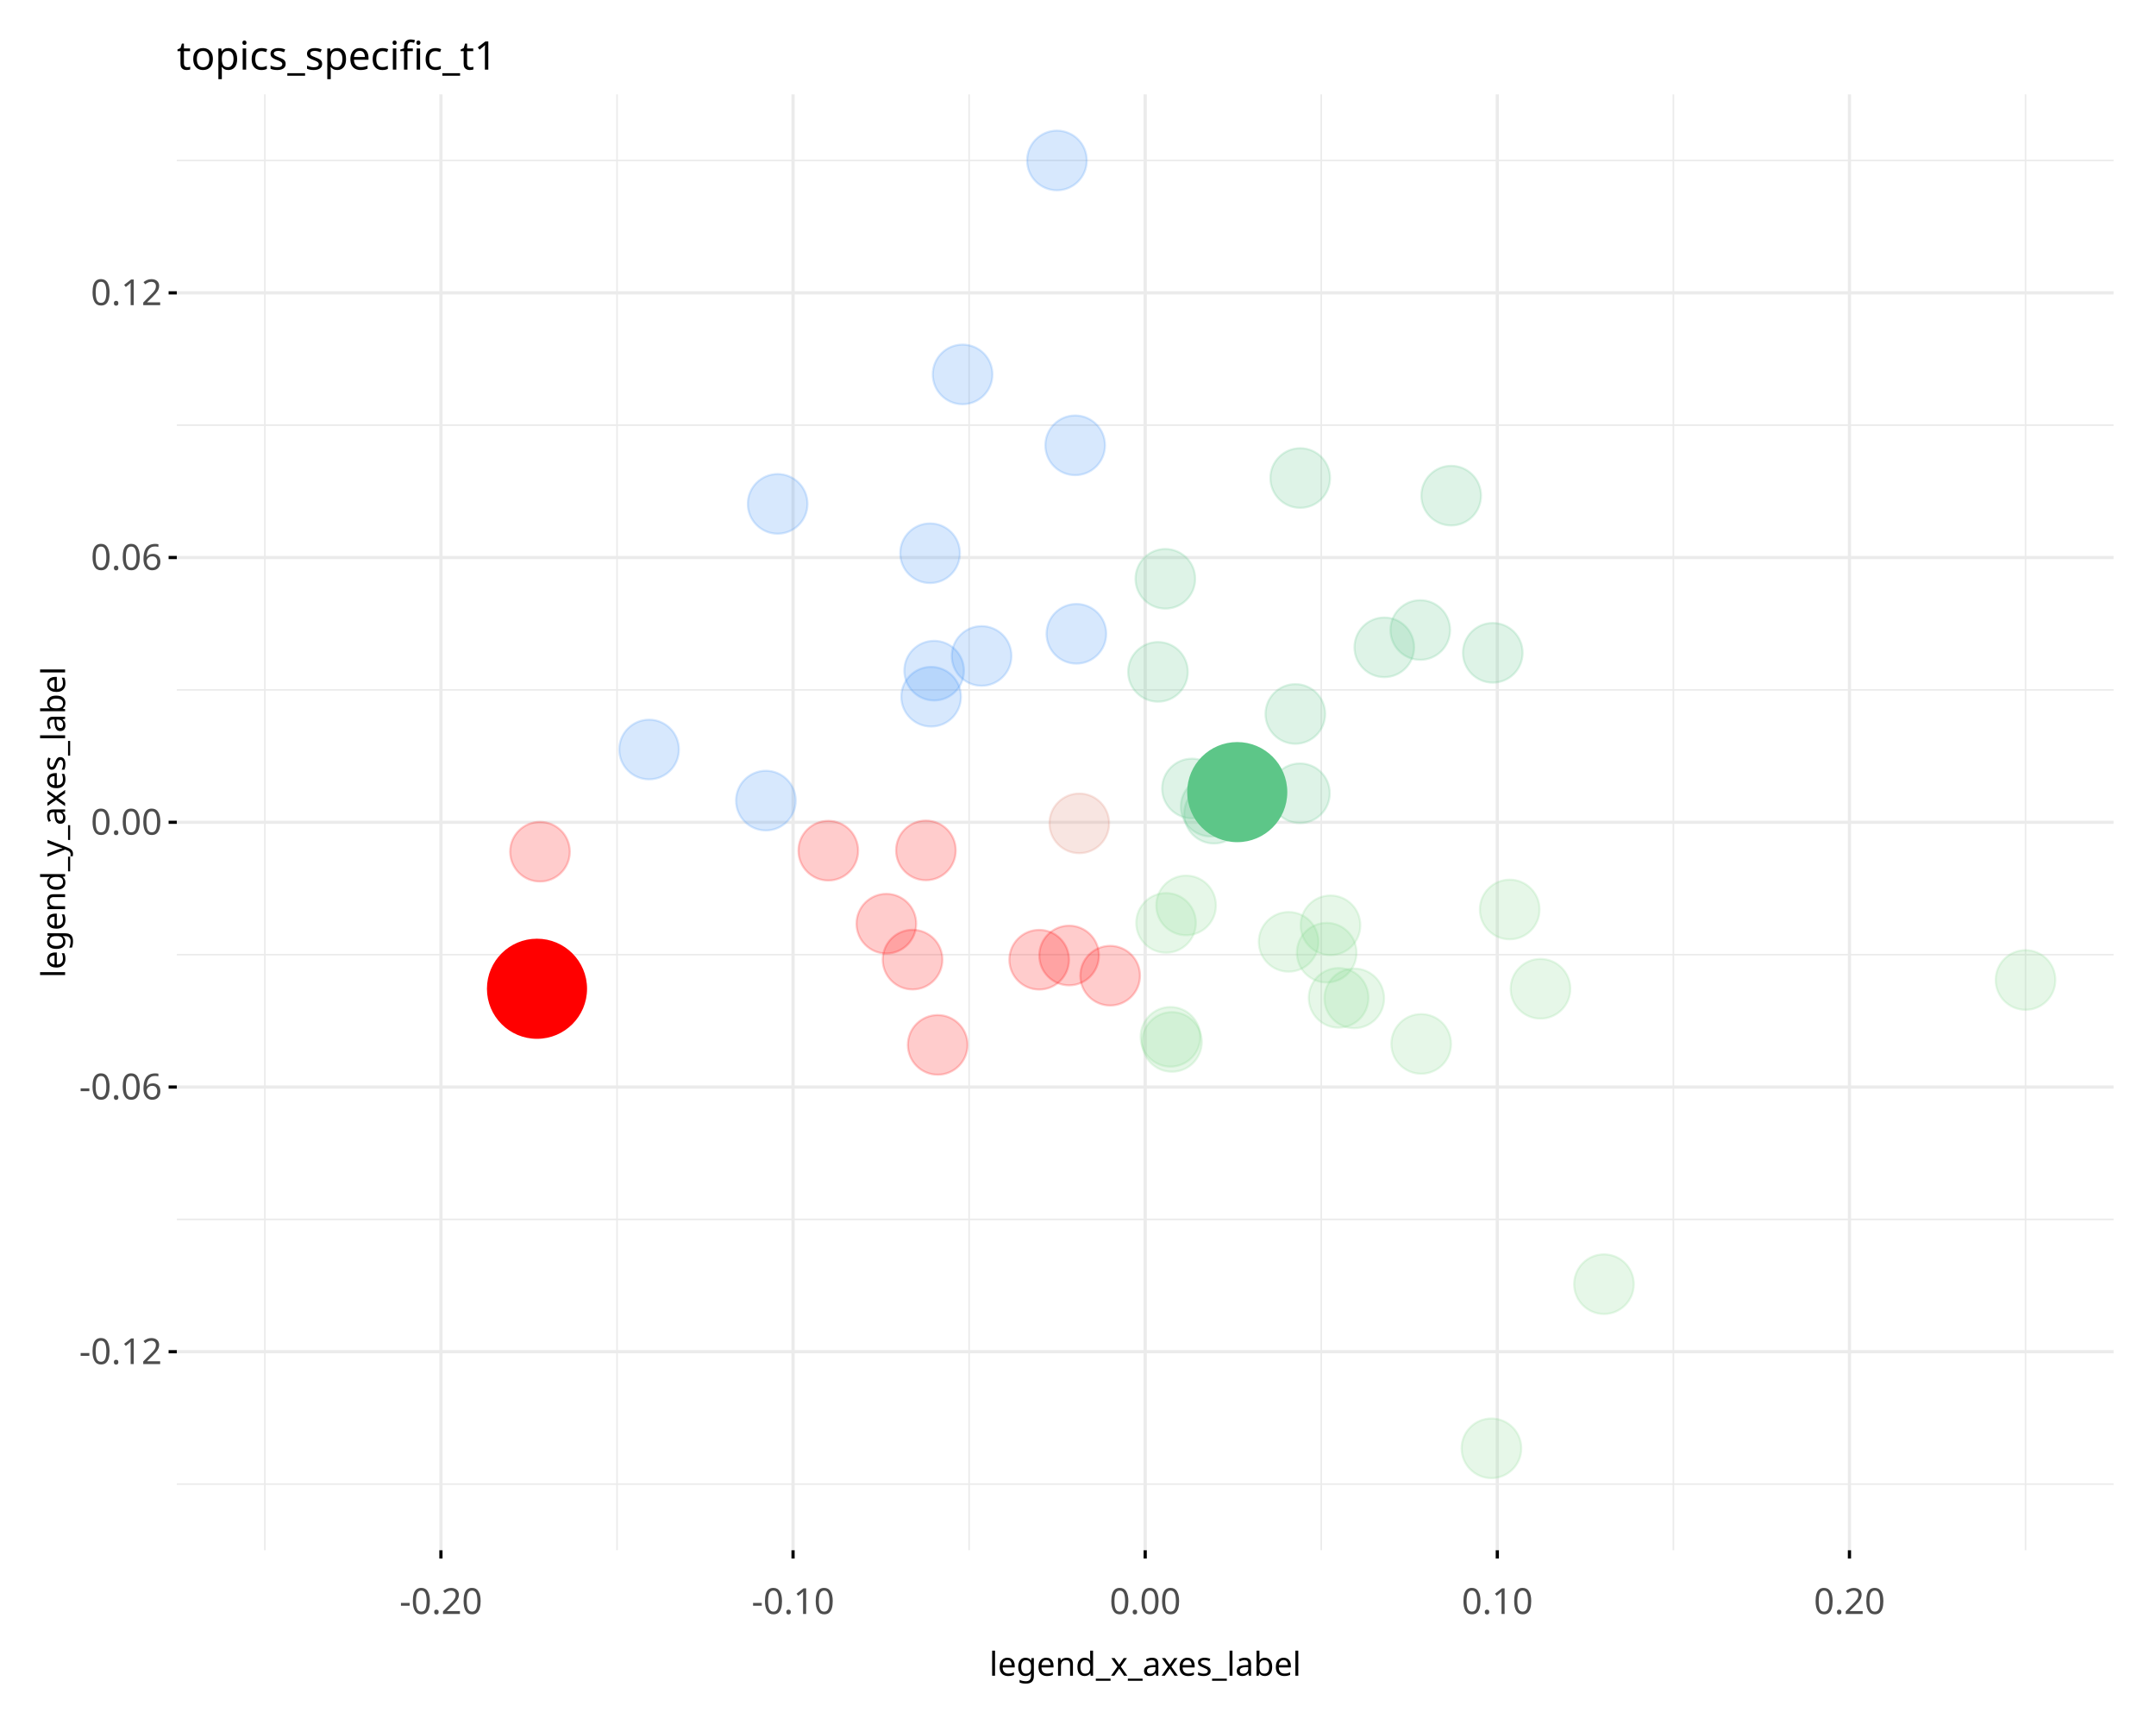
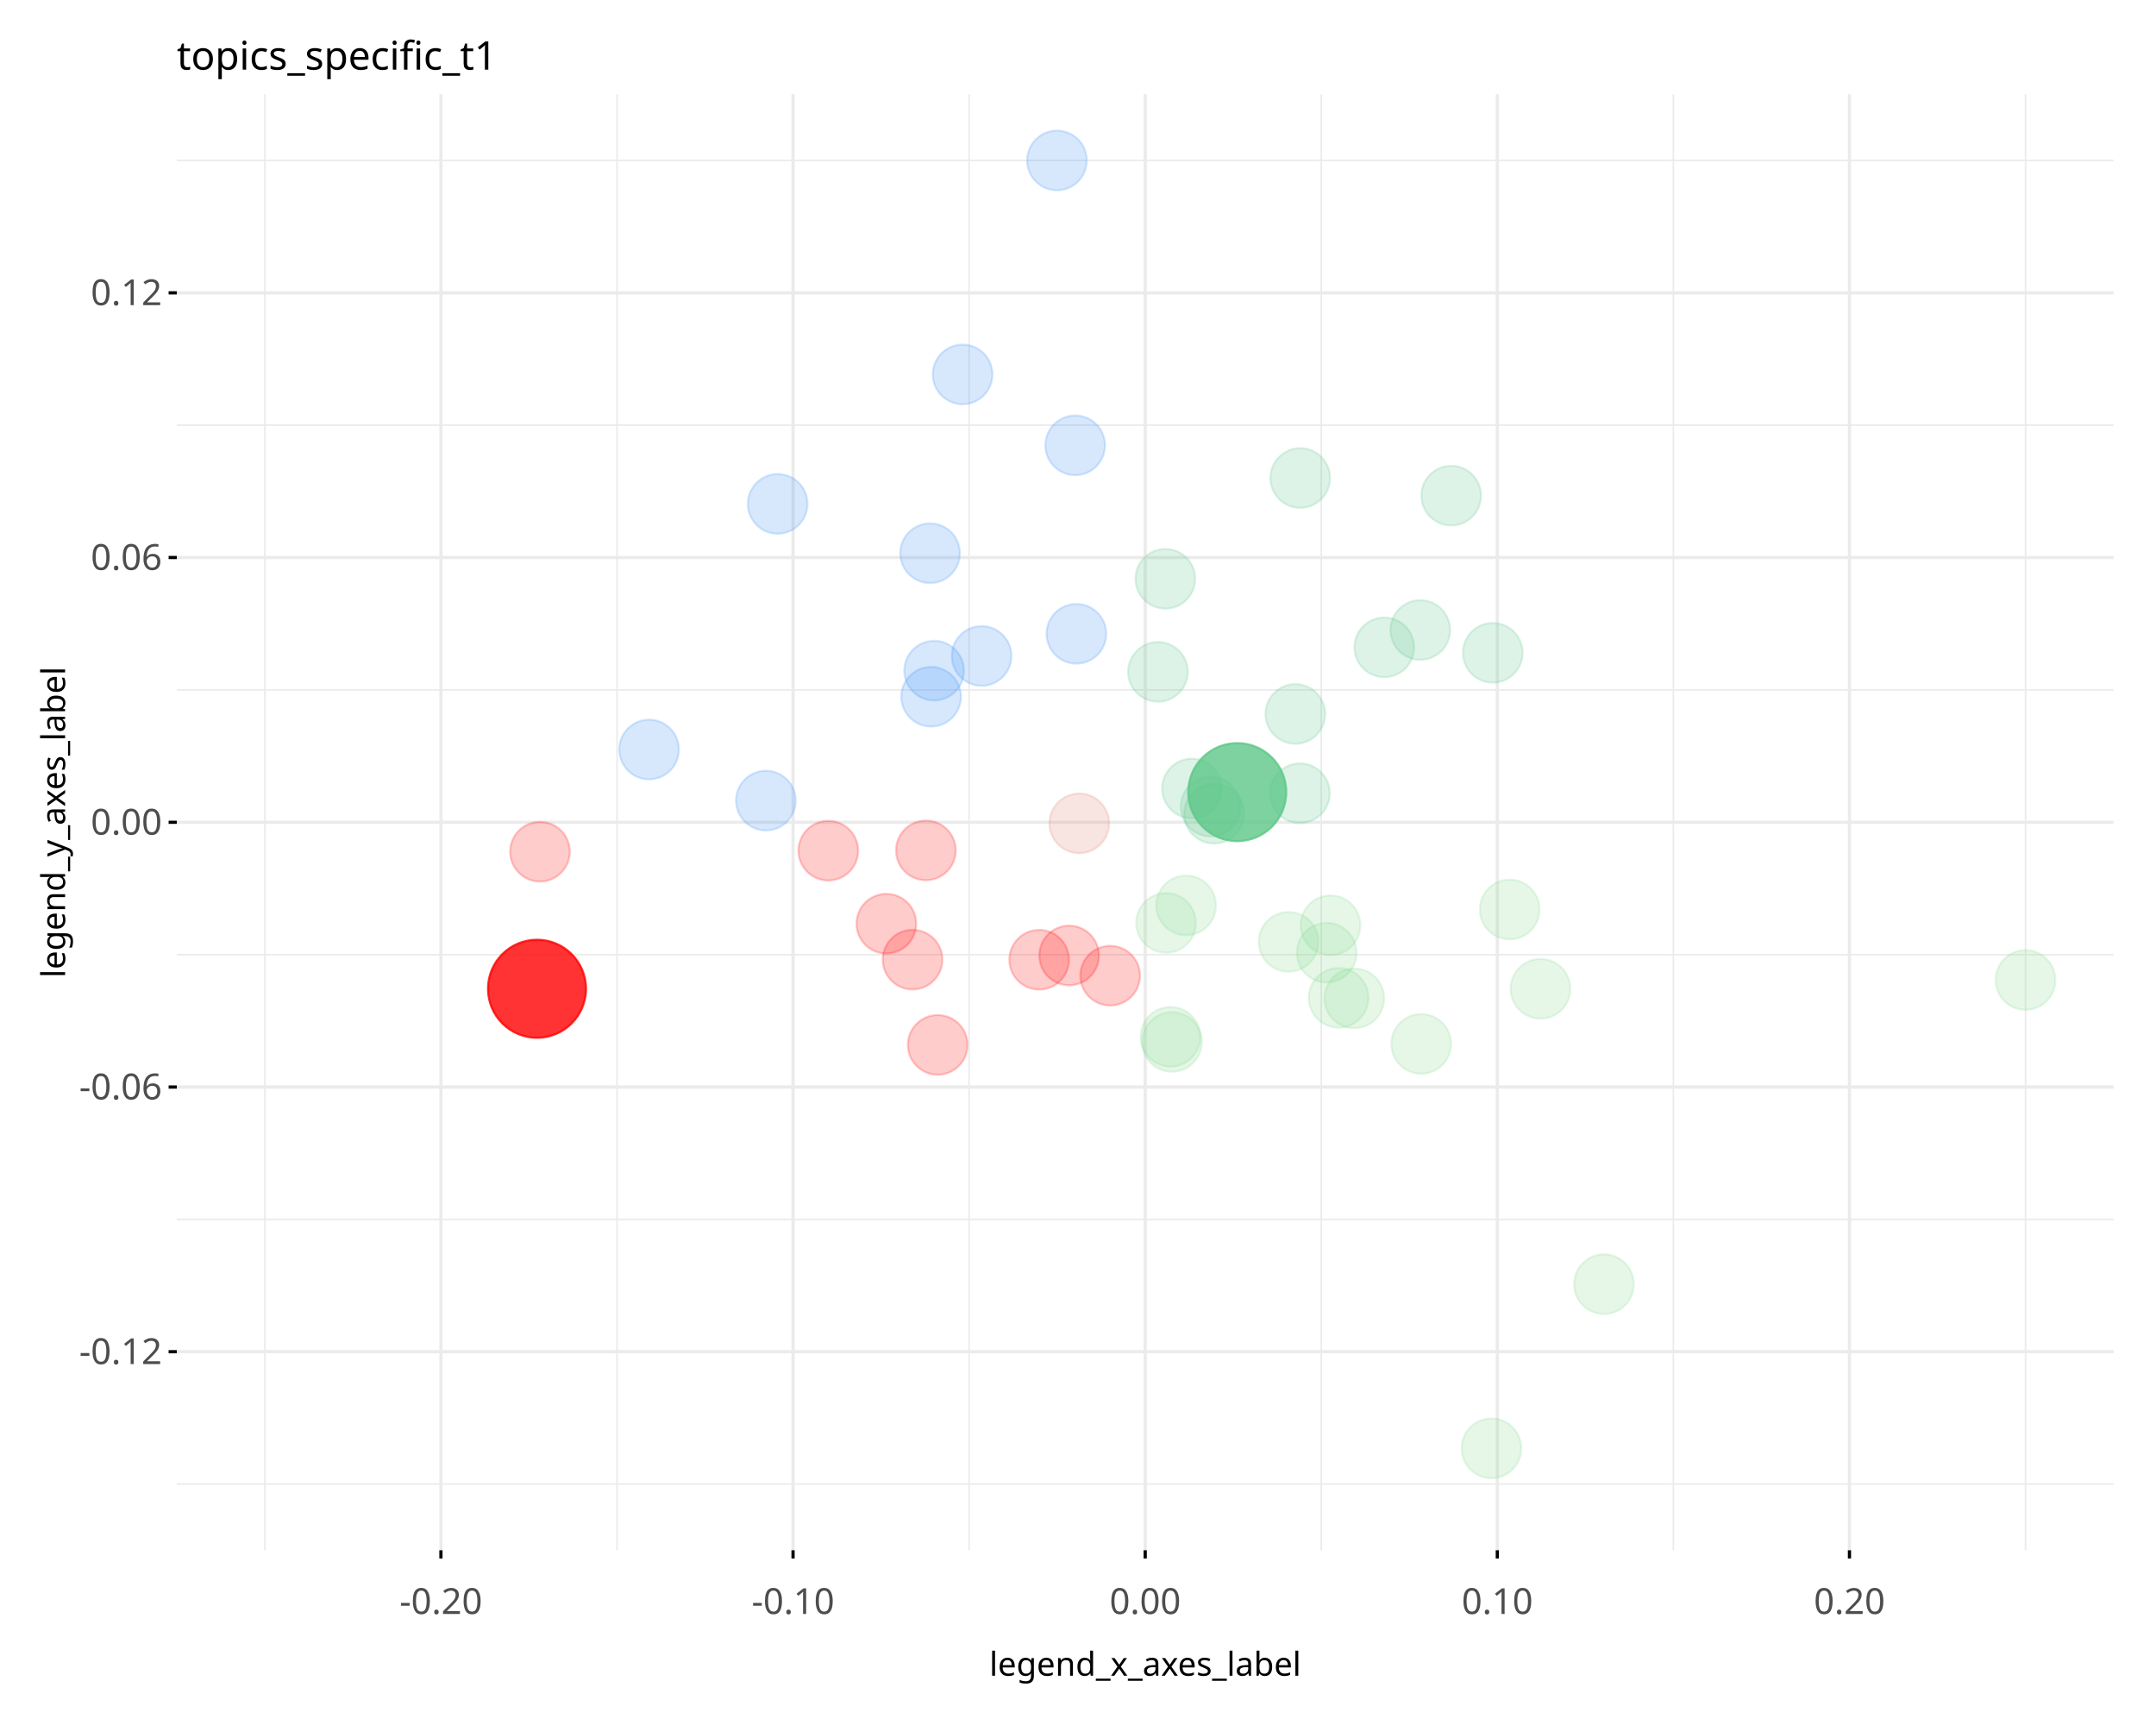
<svg xmlns="http://www.w3.org/2000/svg" class="svglite" data-engine-version="2.0" width="720.00pt" height="576.00pt" viewBox="0 0 720.00 576.00">
  <defs>
    <style type="text/css">
    .svglite line, .svglite polyline, .svglite polygon, .svglite path, .svglite rect, .svglite circle {
      fill: none;
      stroke: #000000;
      stroke-linecap: round;
      stroke-linejoin: round;
      stroke-miterlimit: 10.00;
    }
  </style>
  </defs>
  <rect width="100%" height="100%" style="stroke: none; fill: #FFFFFF;" />
  <defs>
    <clipPath id="cpMC4wMHw3MjAuMDB8MC4wMHw1NzYuMDA=">
      <rect x="0.00" y="0.00" width="720.00" height="576.00" />
    </clipPath>
  </defs>
  <g clip-path="url(#cpMC4wMHw3MjAuMDB8MC4wMHw1NzYuMDA=)">
    <polyline points="59.05,495.56 705.83,495.56 " style="stroke-width: 0.53; stroke: #EBEBEB; stroke-linecap: butt;" />
    <polyline points="59.05,407.17 705.83,407.17 " style="stroke-width: 0.53; stroke: #EBEBEB; stroke-linecap: butt;" />
    <polyline points="59.05,318.77 705.83,318.77 " style="stroke-width: 0.53; stroke: #EBEBEB; stroke-linecap: butt;" />
    <polyline points="59.05,230.37 705.83,230.37 " style="stroke-width: 0.53; stroke: #EBEBEB; stroke-linecap: butt;" />
    <polyline points="59.05,141.97 705.83,141.97 " style="stroke-width: 0.53; stroke: #EBEBEB; stroke-linecap: butt;" />
    <polyline points="59.05,53.58 705.83,53.58 " style="stroke-width: 0.53; stroke: #EBEBEB; stroke-linecap: butt;" />
    <polyline points="88.45,517.66 88.45,31.48 " style="stroke-width: 0.53; stroke: #EBEBEB; stroke-linecap: butt;" />
    <polyline points="206.05,517.66 206.05,31.48 " style="stroke-width: 0.53; stroke: #EBEBEB; stroke-linecap: butt;" />
    <polyline points="323.64,517.66 323.64,31.48 " style="stroke-width: 0.53; stroke: #EBEBEB; stroke-linecap: butt;" />
    <polyline points="441.24,517.66 441.24,31.48 " style="stroke-width: 0.53; stroke: #EBEBEB; stroke-linecap: butt;" />
    <polyline points="558.83,517.66 558.83,31.48 " style="stroke-width: 0.53; stroke: #EBEBEB; stroke-linecap: butt;" />
    <polyline points="676.43,517.66 676.43,31.48 " style="stroke-width: 0.53; stroke: #EBEBEB; stroke-linecap: butt;" />
    <polyline points="59.05,451.36 705.83,451.36 " style="stroke-width: 1.07; stroke: #EBEBEB; stroke-linecap: butt;" />
    <polyline points="59.05,362.97 705.83,362.97 " style="stroke-width: 1.07; stroke: #EBEBEB; stroke-linecap: butt;" />
    <polyline points="59.05,274.57 705.83,274.57 " style="stroke-width: 1.07; stroke: #EBEBEB; stroke-linecap: butt;" />
    <polyline points="59.05,186.17 705.83,186.17 " style="stroke-width: 1.07; stroke: #EBEBEB; stroke-linecap: butt;" />
    <polyline points="59.05,97.78 705.83,97.78 " style="stroke-width: 1.07; stroke: #EBEBEB; stroke-linecap: butt;" />
    <polyline points="147.25,517.66 147.25,31.48 " style="stroke-width: 1.07; stroke: #EBEBEB; stroke-linecap: butt;" />
    <polyline points="264.84,517.66 264.84,31.48 " style="stroke-width: 1.07; stroke: #EBEBEB; stroke-linecap: butt;" />
    <polyline points="382.44,517.66 382.44,31.48 " style="stroke-width: 1.07; stroke: #EBEBEB; stroke-linecap: butt;" />
    <polyline points="500.03,517.66 500.03,31.48 " style="stroke-width: 1.07; stroke: #EBEBEB; stroke-linecap: butt;" />
    <polyline points="617.63,517.66 617.63,31.48 " style="stroke-width: 1.07; stroke: #EBEBEB; stroke-linecap: butt;" />
    <circle cx="389.17" cy="193.27" r="9.96" style="stroke-width: 0.71; stroke: #5DC688; stroke-opacity: 0.20; fill: #5DC688; fill-opacity: 0.20;" />
    <circle cx="310.95" cy="232.64" r="9.96" style="stroke-width: 0.71; stroke: #398CF9; stroke-opacity: 0.20; fill: #398CF9; fill-opacity: 0.20;" />
    <circle cx="310.60" cy="184.73" r="9.96" style="stroke-width: 0.71; stroke: #398CF9; stroke-opacity: 0.20; fill: #398CF9; fill-opacity: 0.20;" />
    <circle cx="321.46" cy="125.02" r="9.96" style="stroke-width: 0.71; stroke: #398CF9; stroke-opacity: 0.20; fill: #398CF9; fill-opacity: 0.20;" />
    <circle cx="474.30" cy="210.37" r="9.96" style="stroke-width: 0.71; stroke: #5DC688; stroke-opacity: 0.20; fill: #5DC688; fill-opacity: 0.20;" />
    <circle cx="462.29" cy="216.15" r="9.96" style="stroke-width: 0.71; stroke: #5DC688; stroke-opacity: 0.20; fill: #5DC688; fill-opacity: 0.20;" />
    <circle cx="327.81" cy="219.03" r="9.96" style="stroke-width: 0.71; stroke: #398CF9; stroke-opacity: 0.20; fill: #398CF9; fill-opacity: 0.20;" />
    <circle cx="357.03" cy="319.05" r="9.96" style="stroke-width: 0.71; stroke: #FF0000; stroke-opacity: 0.20; fill: #FF0000; fill-opacity: 0.20;" />
    <circle cx="676.43" cy="327.23" r="9.96" style="stroke-width: 0.71; stroke: #85DB8E; stroke-opacity: 0.20; fill: #85DB8E; fill-opacity: 0.20;" />
    <circle cx="443.05" cy="318.11" r="9.96" style="stroke-width: 0.71; stroke: #85DB8E; stroke-opacity: 0.20; fill: #85DB8E; fill-opacity: 0.20;" />
    <circle cx="347.04" cy="320.46" r="9.96" style="stroke-width: 0.71; stroke: #FF0000; stroke-opacity: 0.20; fill: #FF0000; fill-opacity: 0.20;" />
    <circle cx="430.34" cy="314.49" r="9.96" style="stroke-width: 0.71; stroke: #85DB8E; stroke-opacity: 0.20; fill: #85DB8E; fill-opacity: 0.20;" />
    <circle cx="386.71" cy="224.34" r="9.96" style="stroke-width: 0.71; stroke: #5DC688; stroke-opacity: 0.20; fill: #5DC688; fill-opacity: 0.20;" />
    <circle cx="444.32" cy="308.97" r="9.96" style="stroke-width: 0.71; stroke: #85DB8E; stroke-opacity: 0.20; fill: #85DB8E; fill-opacity: 0.20;" />
    <circle cx="255.77" cy="267.33" r="9.96" style="stroke-width: 0.71; stroke: #398CF9; stroke-opacity: 0.20; fill: #398CF9; fill-opacity: 0.20;" />
    <circle cx="498.52" cy="217.98" r="9.96" style="stroke-width: 0.71; stroke: #5DC688; stroke-opacity: 0.20; fill: #5DC688; fill-opacity: 0.20;" />
    <circle cx="434.12" cy="264.88" r="9.96" style="stroke-width: 0.71; stroke: #5DC688; stroke-opacity: 0.20; fill: #5DC688; fill-opacity: 0.20;" />
    <circle cx="360.43" cy="274.93" r="9.96" style="stroke-width: 0.71; stroke: #E07F6A; stroke-opacity: 0.20; fill: #E07F6A; fill-opacity: 0.20;" />
    <circle cx="296.00" cy="308.43" r="9.96" style="stroke-width: 0.71; stroke: #FF0000; stroke-opacity: 0.20; fill: #FF0000; fill-opacity: 0.20;" />
    <circle cx="405.41" cy="271.70" r="9.96" style="stroke-width: 0.71; stroke: #5DC688; stroke-opacity: 0.20; fill: #5DC688; fill-opacity: 0.20;" />
    <circle cx="535.65" cy="428.80" r="9.96" style="stroke-width: 0.71; stroke: #85DB8E; stroke-opacity: 0.20; fill: #85DB8E; fill-opacity: 0.20;" />
    <circle cx="484.63" cy="165.50" r="9.96" style="stroke-width: 0.71; stroke: #5DC688; stroke-opacity: 0.20; fill: #5DC688; fill-opacity: 0.20;" />
    <circle cx="313.15" cy="348.90" r="9.96" style="stroke-width: 0.71; stroke: #FF0000; stroke-opacity: 0.20; fill: #FF0000; fill-opacity: 0.20;" />
    <circle cx="276.61" cy="284.05" r="9.96" style="stroke-width: 0.71; stroke: #FF0000; stroke-opacity: 0.20; fill: #FF0000; fill-opacity: 0.20;" />
    <circle cx="311.96" cy="223.94" r="9.96" style="stroke-width: 0.71; stroke: #398CF9; stroke-opacity: 0.20; fill: #398CF9; fill-opacity: 0.20;" />
    <circle cx="404.31" cy="269.35" r="9.96" style="stroke-width: 0.71; stroke: #5DC688; stroke-opacity: 0.20; fill: #5DC688; fill-opacity: 0.20;" />
    <circle cx="304.75" cy="320.43" r="9.96" style="stroke-width: 0.71; stroke: #FF0000; stroke-opacity: 0.20; fill: #FF0000; fill-opacity: 0.20;" />
    <circle cx="216.76" cy="250.27" r="9.96" style="stroke-width: 0.71; stroke: #398CF9; stroke-opacity: 0.20; fill: #398CF9; fill-opacity: 0.20;" />
    <circle cx="504.17" cy="303.69" r="9.96" style="stroke-width: 0.71; stroke: #85DB8E; stroke-opacity: 0.20; fill: #85DB8E; fill-opacity: 0.20;" />
    <circle cx="434.21" cy="159.62" r="9.96" style="stroke-width: 0.71; stroke: #5DC688; stroke-opacity: 0.20; fill: #5DC688; fill-opacity: 0.20;" />
    <circle cx="259.70" cy="168.25" r="9.96" style="stroke-width: 0.71; stroke: #398CF9; stroke-opacity: 0.20; fill: #398CF9; fill-opacity: 0.20;" />
    <circle cx="352.97" cy="53.58" r="9.96" style="stroke-width: 0.71; stroke: #398CF9; stroke-opacity: 0.20; fill: #398CF9; fill-opacity: 0.20;" />
    <circle cx="389.41" cy="308.16" r="9.96" style="stroke-width: 0.71; stroke: #85DB8E; stroke-opacity: 0.20; fill: #85DB8E; fill-opacity: 0.20;" />
    <circle cx="370.74" cy="325.79" r="9.96" style="stroke-width: 0.71; stroke: #FF0000; stroke-opacity: 0.20; fill: #FF0000; fill-opacity: 0.20;" />
    <circle cx="452.26" cy="333.36" r="9.96" style="stroke-width: 0.71; stroke: #85DB8E; stroke-opacity: 0.20; fill: #85DB8E; fill-opacity: 0.20;" />
    <circle cx="432.58" cy="238.40" r="9.96" style="stroke-width: 0.71; stroke: #5DC688; stroke-opacity: 0.20; fill: #5DC688; fill-opacity: 0.20;" />
    <circle cx="514.45" cy="330.17" r="9.96" style="stroke-width: 0.71; stroke: #85DB8E; stroke-opacity: 0.20; fill: #85DB8E; fill-opacity: 0.20;" />
    <circle cx="398.06" cy="263.29" r="9.96" style="stroke-width: 0.71; stroke: #5DC688; stroke-opacity: 0.20; fill: #5DC688; fill-opacity: 0.20;" />
    <circle cx="447.03" cy="333.19" r="9.96" style="stroke-width: 0.71; stroke: #85DB8E; stroke-opacity: 0.20; fill: #85DB8E; fill-opacity: 0.20;" />
    <circle cx="180.33" cy="284.39" r="9.96" style="stroke-width: 0.71; stroke: #FF0000; stroke-opacity: 0.20; fill: #FF0000; fill-opacity: 0.20;" />
    <circle cx="474.61" cy="348.58" r="9.96" style="stroke-width: 0.71; stroke: #85DB8E; stroke-opacity: 0.20; fill: #85DB8E; fill-opacity: 0.20;" />
    <circle cx="390.88" cy="346.21" r="9.96" style="stroke-width: 0.71; stroke: #85DB8E; stroke-opacity: 0.20; fill: #85DB8E; fill-opacity: 0.20;" />
    <circle cx="359.06" cy="148.70" r="9.96" style="stroke-width: 0.71; stroke: #398CF9; stroke-opacity: 0.20; fill: #398CF9; fill-opacity: 0.20;" />
    <circle cx="309.21" cy="283.96" r="9.96" style="stroke-width: 0.71; stroke: #FF0000; stroke-opacity: 0.20; fill: #FF0000; fill-opacity: 0.20;" />
    <circle cx="391.38" cy="347.91" r="9.96" style="stroke-width: 0.71; stroke: #85DB8E; stroke-opacity: 0.20; fill: #85DB8E; fill-opacity: 0.20;" />
    <circle cx="498.07" cy="483.61" r="9.96" style="stroke-width: 0.71; stroke: #85DB8E; stroke-opacity: 0.20; fill: #85DB8E; fill-opacity: 0.20;" />
    <circle cx="359.46" cy="211.63" r="9.96" style="stroke-width: 0.71; stroke: #398CF9; stroke-opacity: 0.20; fill: #398CF9; fill-opacity: 0.20;" />
    <circle cx="396.10" cy="302.33" r="9.96" style="stroke-width: 0.71; stroke: #85DB8E; stroke-opacity: 0.20; fill: #85DB8E; fill-opacity: 0.20;" />
-     <circle cx="413.18" cy="264.50" r="16.36" style="stroke-width: 0.71; stroke: #5DC688; fill: #5DC688;" />
-     <circle cx="179.33" cy="330.16" r="16.36" style="stroke-width: 0.71; stroke: #FF0000; fill: #FF0000;" />
+     <circle cx="413.18" cy="264.50" r="16.36" style="stroke-width: 0.71; stroke: #5DC688; stroke-opacity: 0.80; fill: #5DC688; fill-opacity: 0.80;" />
+     <circle cx="179.33" cy="330.16" r="16.36" style="stroke-width: 0.71; stroke: #FF0000; stroke-opacity: 0.80; fill: #FF0000; fill-opacity: 0.80;" />
    <text x="54.12" y="455.49" text-anchor="end" style="font-size: 12.00px; fill: #4D4D4D; font-family: sans;" textLength="27.35px" lengthAdjust="spacingAndGlyphs">-0.12</text>
    <text x="54.12" y="367.10" text-anchor="end" style="font-size: 12.00px; fill: #4D4D4D; font-family: sans;" textLength="27.35px" lengthAdjust="spacingAndGlyphs">-0.06</text>
    <text x="54.12" y="278.70" text-anchor="end" style="font-size: 12.00px; fill: #4D4D4D; font-family: sans;" textLength="23.36px" lengthAdjust="spacingAndGlyphs">0.00</text>
    <text x="54.12" y="190.30" text-anchor="end" style="font-size: 12.00px; fill: #4D4D4D; font-family: sans;" textLength="23.36px" lengthAdjust="spacingAndGlyphs">0.06</text>
    <text x="54.12" y="101.90" text-anchor="end" style="font-size: 12.00px; fill: #4D4D4D; font-family: sans;" textLength="23.36px" lengthAdjust="spacingAndGlyphs">0.12</text>
    <polyline points="56.31,451.36 59.05,451.36 " style="stroke-width: 1.07; stroke-linecap: butt;" />
    <polyline points="56.31,362.97 59.05,362.97 " style="stroke-width: 1.07; stroke-linecap: butt;" />
    <polyline points="56.31,274.57 59.05,274.57 " style="stroke-width: 1.07; stroke-linecap: butt;" />
    <polyline points="56.31,186.17 59.05,186.17 " style="stroke-width: 1.07; stroke-linecap: butt;" />
    <polyline points="56.31,97.78 59.05,97.78 " style="stroke-width: 1.07; stroke-linecap: butt;" />
    <polyline points="147.25,520.40 147.25,517.66 " style="stroke-width: 1.07; stroke-linecap: butt;" />
    <polyline points="264.84,520.40 264.84,517.66 " style="stroke-width: 1.07; stroke-linecap: butt;" />
    <polyline points="382.44,520.40 382.44,517.66 " style="stroke-width: 1.07; stroke-linecap: butt;" />
    <polyline points="500.03,520.40 500.03,517.66 " style="stroke-width: 1.07; stroke-linecap: butt;" />
    <polyline points="617.63,520.40 617.63,517.66 " style="stroke-width: 1.07; stroke-linecap: butt;" />
    <text x="147.25" y="538.92" text-anchor="middle" style="font-size: 12.00px; fill: #4D4D4D; font-family: sans;" textLength="27.35px" lengthAdjust="spacingAndGlyphs">-0.20</text>
    <text x="264.84" y="538.92" text-anchor="middle" style="font-size: 12.00px; fill: #4D4D4D; font-family: sans;" textLength="27.35px" lengthAdjust="spacingAndGlyphs">-0.10</text>
    <text x="382.44" y="538.92" text-anchor="middle" style="font-size: 12.00px; fill: #4D4D4D; font-family: sans;" textLength="23.36px" lengthAdjust="spacingAndGlyphs">0.00</text>
    <text x="500.03" y="538.92" text-anchor="middle" style="font-size: 12.00px; fill: #4D4D4D; font-family: sans;" textLength="23.36px" lengthAdjust="spacingAndGlyphs">0.10</text>
    <text x="617.63" y="538.92" text-anchor="middle" style="font-size: 12.00px; fill: #4D4D4D; font-family: sans;" textLength="23.36px" lengthAdjust="spacingAndGlyphs">0.20</text>
    <text x="382.44" y="559.54" text-anchor="middle" style="font-size: 11.00px; font-family: sans;" textLength="103.38px" lengthAdjust="spacingAndGlyphs">legend_x_axes_label</text>
    <text transform="translate(21.74,274.57) rotate(-90)" text-anchor="middle" style="font-size: 11.00px; font-family: sans;" textLength="103.38px" lengthAdjust="spacingAndGlyphs">legend_y_axes_label</text>
    <text x="59.05" y="23.26" style="font-size: 13.20px; font-family: sans;" textLength="104.21px" lengthAdjust="spacingAndGlyphs">topics_specific_t1</text>
  </g>
</svg>
